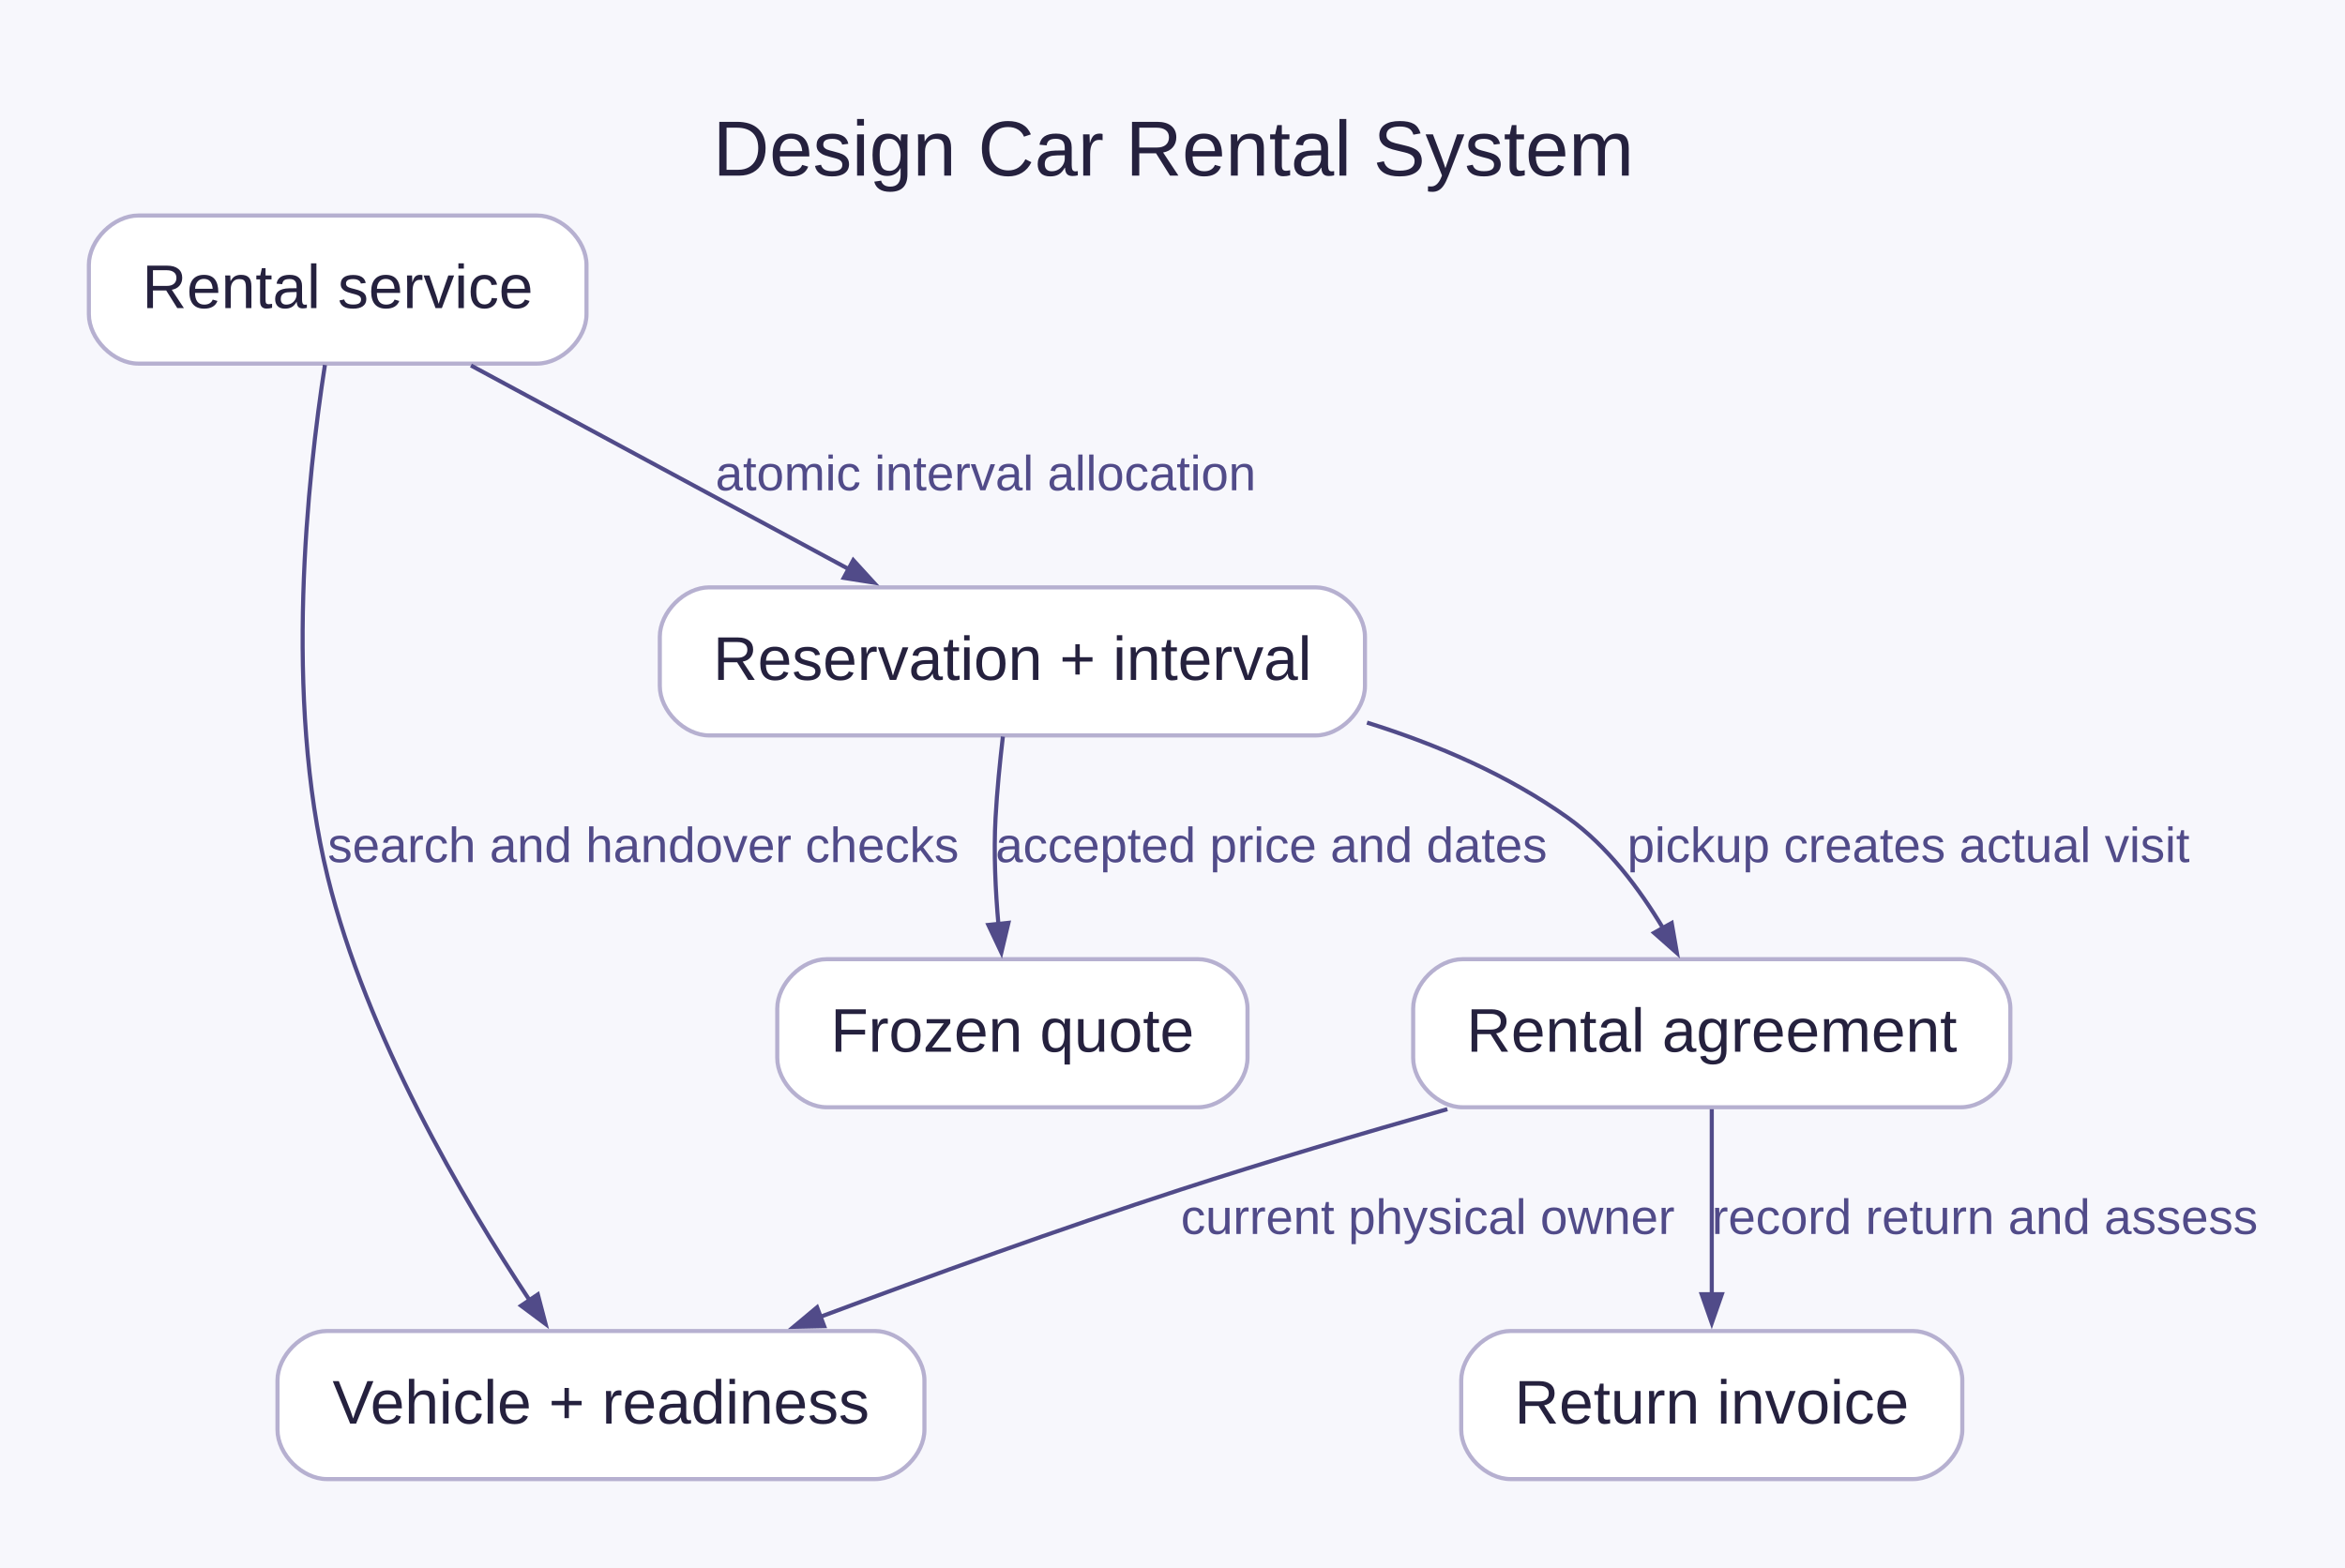
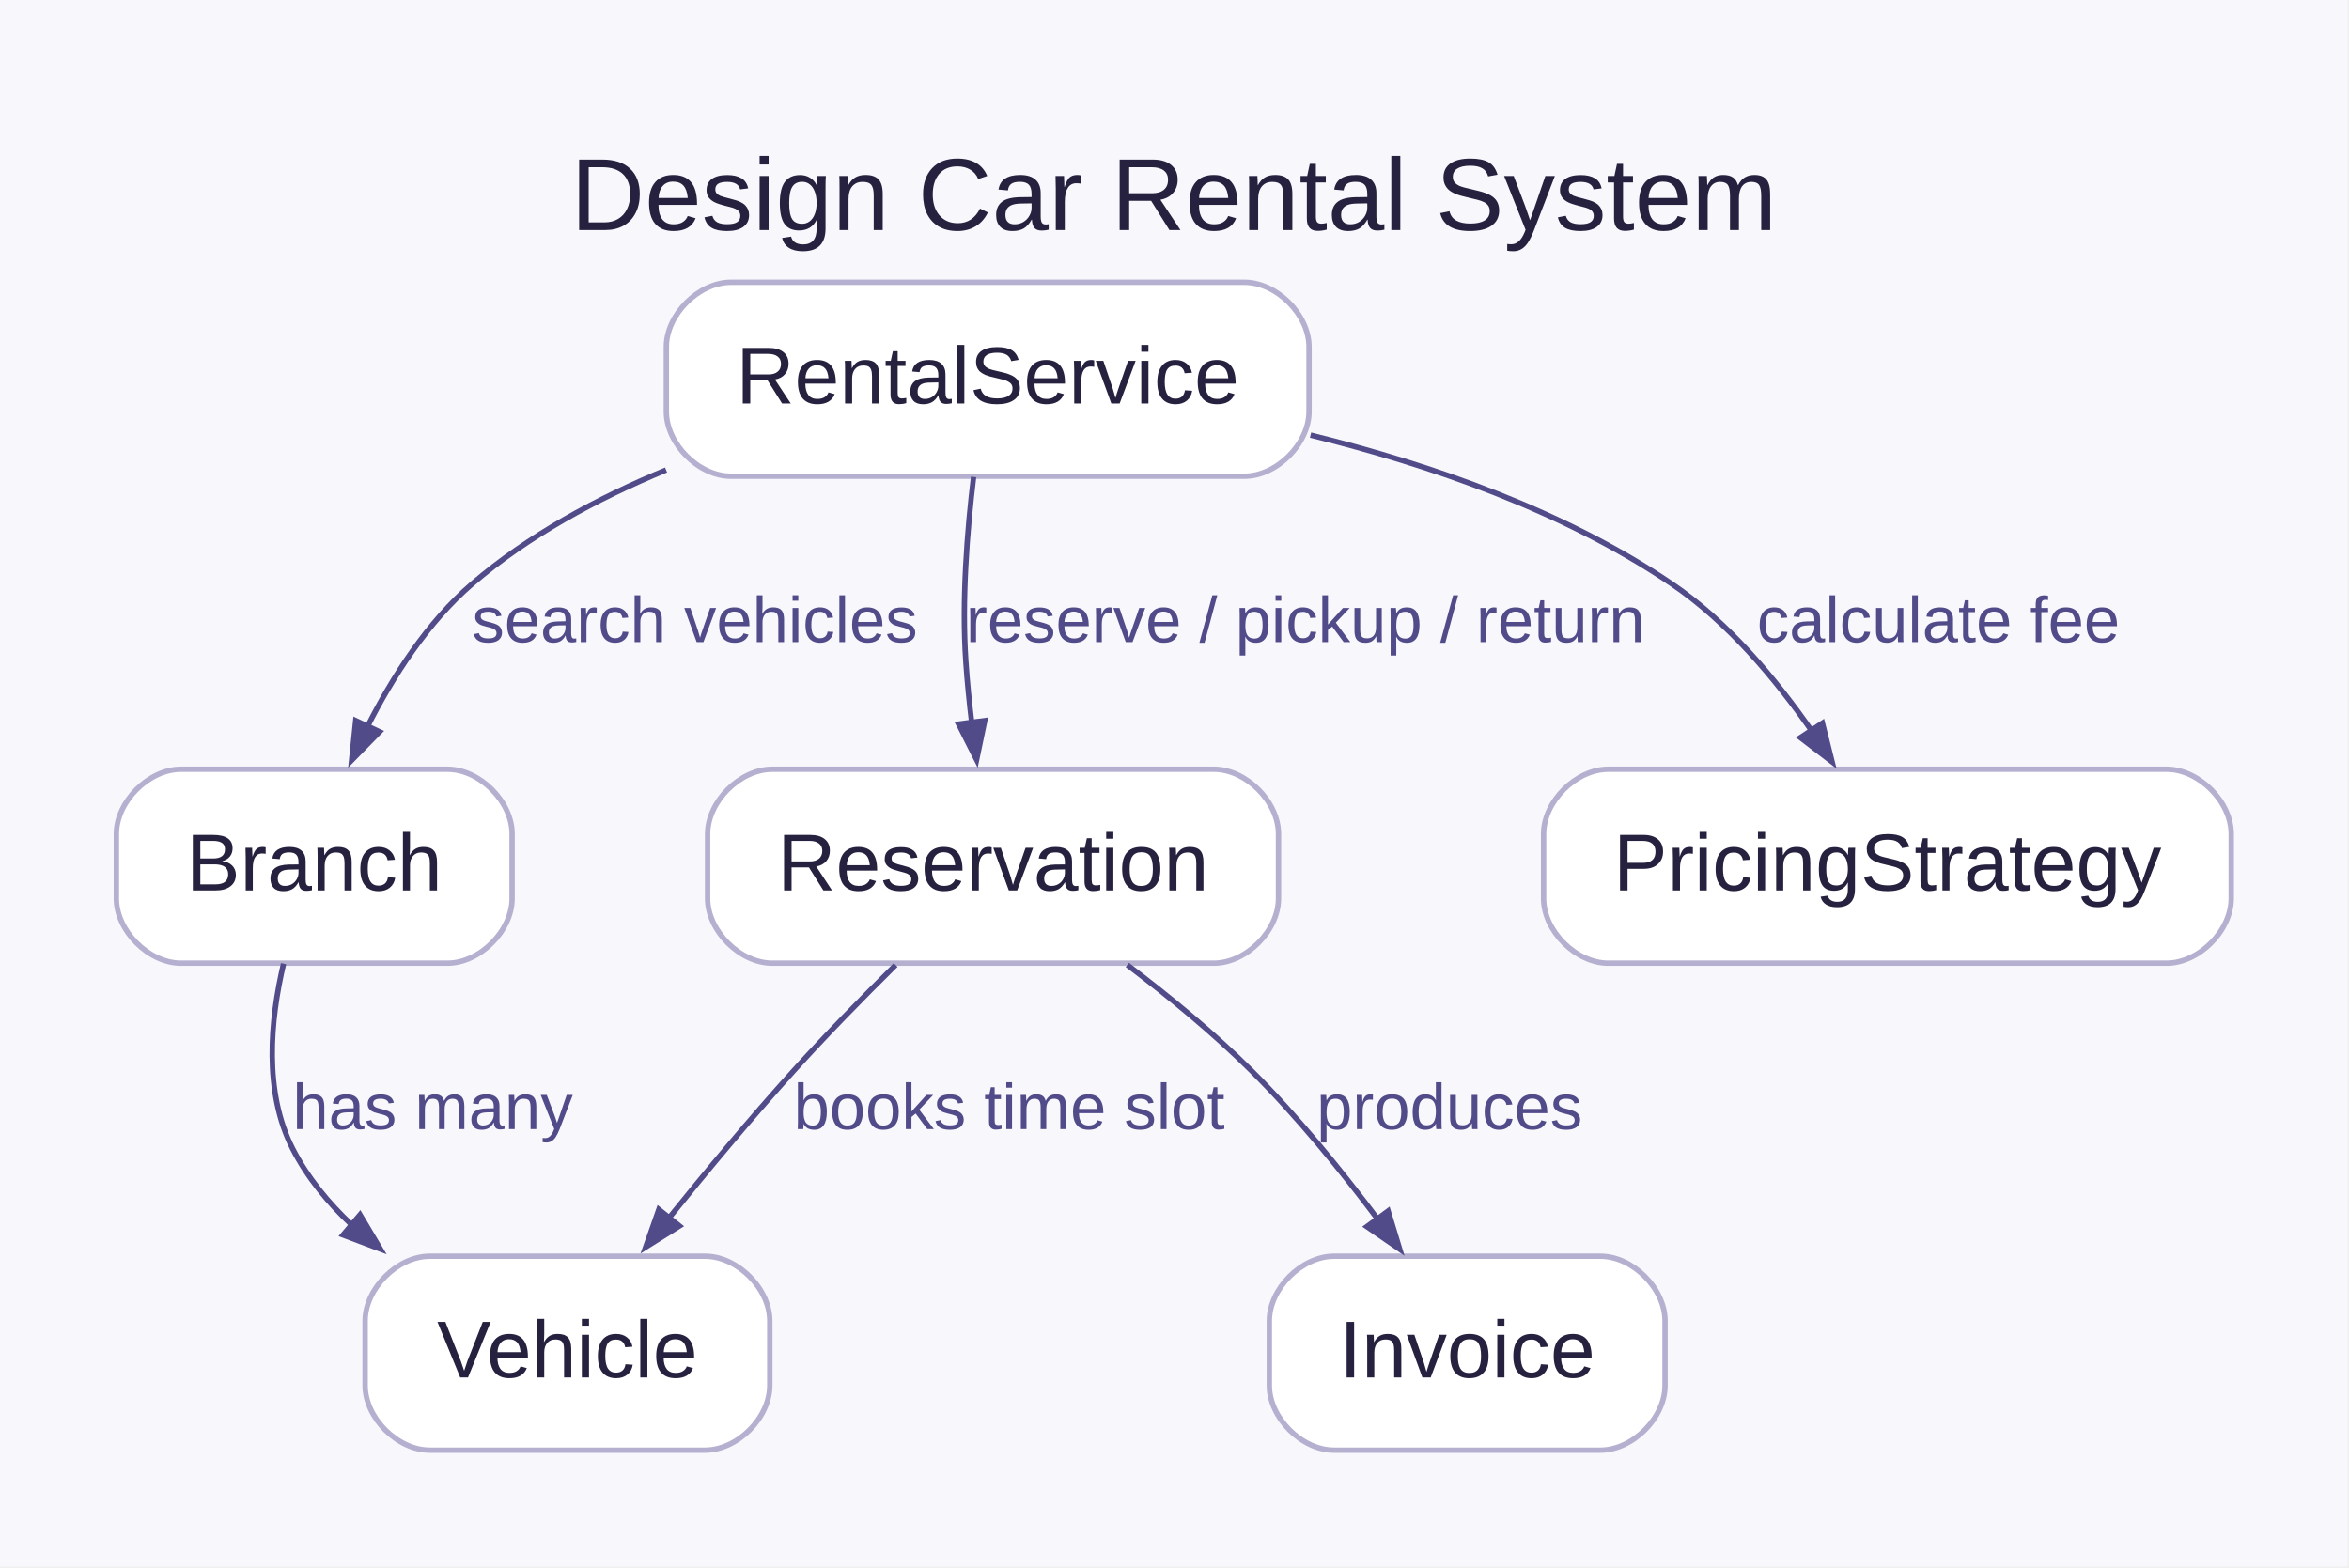
- <svg xmlns="http://www.w3.org/2000/svg" width="570pt" height="381pt" viewBox="0.00 0.00 570.00 381.00" role="img" aria-labelledby="answer-title answer-desc">
-   <g id="graph0" class="graph" transform="scale(1 1) rotate(0) translate(21.6 359.6)">
-     <polygon fill="#f7f7fc" stroke="none" points="-21.6,21.6 -21.6,-359.6 548.81,-359.6 548.81,21.6 -21.6,21.6" />
-     <text xml:space="preserve" text-anchor="middle" x="263.61" y="-316.9" font-family="Arial" font-size="19.00" fill="#25213e">Design Car Rental System</text>
+ <svg xmlns="http://www.w3.org/2000/svg" width="436pt" height="291pt" viewBox="0.00 0.00 436.00 291.00" role="img" aria-labelledby="answer-title answer-desc">
+   <g id="graph0" class="graph" transform="scale(1 1) rotate(0) translate(21.6 269.2)">
+     <polygon fill="#f7f7fc" stroke="none" points="-21.6,21.6 -21.6,-269.2 414.14,-269.2 414.14,21.6 -21.6,21.6" />
+     <text xml:space="preserve" text-anchor="middle" x="196.27" y="-226.5" font-family="Arial" font-size="19.00" fill="#25213e">Design Car Rental System</text>
    <g id="node1" class="node">
-       <path fill="#ffffff" stroke="#b6b0d0" d="M108.96,-307.2C108.96,-307.2 12,-307.2 12,-307.2 6,-307.2 0,-301.2 0,-295.2 0,-295.2 0,-283.2 0,-283.2 0,-277.2 6,-271.2 12,-271.2 12,-271.2 108.96,-271.2 108.96,-271.2 114.96,-271.2 120.96,-277.2 120.96,-283.2 120.96,-283.2 120.96,-295.2 120.96,-295.2 120.96,-301.2 114.96,-307.2 108.96,-307.2" />
-       <text xml:space="preserve" text-anchor="middle" x="60.48" y="-284.7" font-family="Arial" font-size="15.00" fill="#25213e">Rental service</text>
+       <path fill="#ffffff" stroke="#b6b0d0" d="M209.37,-216.8C209.37,-216.8 114.08,-216.8 114.08,-216.8 108.08,-216.8 102.08,-210.8 102.08,-204.8 102.08,-204.8 102.08,-192.8 102.08,-192.8 102.08,-186.8 108.08,-180.8 114.08,-180.8 114.08,-180.8 209.37,-180.8 209.37,-180.8 215.37,-180.8 221.37,-186.8 221.37,-192.8 221.37,-192.8 221.37,-204.8 221.37,-204.8 221.37,-210.8 215.37,-216.8 209.37,-216.8" />
+       <text xml:space="preserve" text-anchor="middle" x="161.72" y="-194.3" font-family="Arial" font-size="15.00" fill="#25213e">RentalService</text>
    </g>
    <g id="node2" class="node">
-       <path fill="#ffffff" stroke="#b6b0d0" d="M191.1,-36C191.1,-36 57.85,-36 57.85,-36 51.85,-36 45.85,-30 45.85,-24 45.85,-24 45.85,-12 45.85,-12 45.85,-6 51.85,0 57.85,0 57.85,0 191.1,0 191.1,0 197.1,0 203.1,-6 203.1,-12 203.1,-12 203.1,-24 203.1,-24 203.1,-30 197.1,-36 191.1,-36" />
-       <text xml:space="preserve" text-anchor="middle" x="124.48" y="-13.5" font-family="Arial" font-size="15.00" fill="#25213e">Vehicle + readiness</text>
+       <path fill="#ffffff" stroke="#b6b0d0" d="M61.45,-126.4C61.45,-126.4 12,-126.4 12,-126.4 6,-126.4 0,-120.4 0,-114.4 0,-114.4 0,-102.4 0,-102.4 0,-96.4 6,-90.4 12,-90.4 12,-90.4 61.45,-90.4 61.45,-90.4 67.45,-90.4 73.45,-96.4 73.45,-102.4 73.45,-102.4 73.45,-114.4 73.45,-114.4 73.45,-120.4 67.45,-126.4 61.45,-126.4" />
+       <text xml:space="preserve" text-anchor="middle" x="36.72" y="-103.9" font-family="Arial" font-size="15.00" fill="#25213e">Branch</text>
    </g>
    <g id="edge1" class="edge">
-       <path fill="none" stroke="#514b89" d="M57.38,-270.86C53.18,-243.82 47.33,-190.16 58.05,-146.4 67.51,-107.81 90.91,-67.92 107.25,-43.29" />
-       <polygon fill="#514b89" stroke="#514b89" points="109.13,-44.89 111.01,-37.71 105.06,-42.15 109.13,-44.89" />
-       <text xml:space="preserve" text-anchor="middle" x="134.77" y="-150" font-family="Arial" font-size="12.00" fill="#514b89">search and handover checks</text>
+       <path fill="none" stroke="#514b89" d="M102.03,-181.96C89.21,-176.66 76.41,-169.75 66.02,-160.8 57.75,-153.68 51.3,-143.62 46.58,-134.28" />
+       <polygon fill="#514b89" stroke="#514b89" points="48.85,-133.36 43.66,-128.06 44.42,-135.43 48.85,-133.36" />
+       <text xml:space="preserve" text-anchor="middle" x="107.37" y="-150" font-family="Arial" font-size="12.00" fill="#514b89">search vehicles</text>
+     </g>
+     <g id="node4" class="node">
+       <path fill="#ffffff" stroke="#b6b0d0" d="M203.7,-126.4C203.7,-126.4 121.74,-126.4 121.74,-126.4 115.74,-126.4 109.74,-120.4 109.74,-114.4 109.74,-114.4 109.74,-102.4 109.74,-102.4 109.74,-96.4 115.74,-90.4 121.74,-90.4 121.74,-90.4 203.7,-90.4 203.7,-90.4 209.7,-90.4 215.7,-96.4 215.7,-102.4 215.7,-102.4 215.7,-114.4 215.7,-114.4 215.7,-120.4 209.7,-126.4 203.7,-126.4" />
+       <text xml:space="preserve" text-anchor="middle" x="162.72" y="-103.9" font-family="Arial" font-size="15.00" fill="#25213e">Reservation</text>
+     </g>
+     <g id="edge3" class="edge">
+       <path fill="none" stroke="#514b89" d="M159.11,-180.67C157.91,-170.68 156.89,-157.83 157.67,-146.4 157.92,-142.66 158.32,-138.72 158.78,-134.87" />
+       <polygon fill="#514b89" stroke="#514b89" points="161.18,-135.43 159.67,-128.17 156.32,-134.79 161.18,-135.43" />
+       <text xml:space="preserve" text-anchor="middle" x="220.7" y="-150" font-family="Arial" font-size="12.00" fill="#514b89">reserve / pickup / return</text>
+     </g>
+     <g id="node5" class="node">
+       <path fill="#ffffff" stroke="#b6b0d0" d="M380.54,-126.4C380.54,-126.4 276.91,-126.4 276.91,-126.4 270.91,-126.4 264.91,-120.4 264.91,-114.4 264.91,-114.4 264.91,-102.4 264.91,-102.4 264.91,-96.4 270.91,-90.4 276.91,-90.4 276.91,-90.4 380.54,-90.4 380.54,-90.4 386.54,-90.4 392.54,-96.4 392.54,-102.4 392.54,-102.4 392.54,-114.4 392.54,-114.4 392.54,-120.4 386.54,-126.4 380.54,-126.4" />
+       <text xml:space="preserve" text-anchor="middle" x="328.72" y="-103.9" font-family="Arial" font-size="15.00" fill="#25213e">PricingStrategy</text>
+     </g>
+     <g id="edge5" class="edge">
+       <path fill="none" stroke="#514b89" d="M221.65,-188.43C244.06,-182.92 268.87,-174.28 288.72,-160.8 299.11,-153.75 308.01,-143.14 314.76,-133.39" />
+       <polygon fill="#514b89" stroke="#514b89" points="316.66,-134.97 318.46,-127.77 312.57,-132.28 316.66,-134.97" />
+       <text xml:space="preserve" text-anchor="middle" x="338.18" y="-150" font-family="Arial" font-size="12.00" fill="#514b89">calculate fee</text>
    </g>
    <g id="node3" class="node">
-       <path fill="#ffffff" stroke="#b6b0d0" d="M298.18,-216.8C298.18,-216.8 150.78,-216.8 150.78,-216.8 144.78,-216.8 138.78,-210.8 138.78,-204.8 138.78,-204.8 138.78,-192.8 138.78,-192.8 138.78,-186.8 144.78,-180.8 150.78,-180.8 150.78,-180.8 298.18,-180.8 298.18,-180.8 304.18,-180.8 310.18,-186.8 310.18,-192.8 310.18,-192.8 310.18,-204.8 310.18,-204.8 310.18,-210.8 304.18,-216.8 298.18,-216.8" />
-       <text xml:space="preserve" text-anchor="middle" x="224.48" y="-194.3" font-family="Arial" font-size="15.00" fill="#25213e">Reservation + interval</text>
+       <path fill="#ffffff" stroke="#b6b0d0" d="M109.28,-36C109.28,-36 58.17,-36 58.17,-36 52.17,-36 46.17,-30 46.17,-24 46.17,-24 46.17,-12 46.17,-12 46.17,-6 52.17,0 58.17,0 58.17,0 109.28,0 109.28,0 115.28,0 121.28,-6 121.28,-12 121.28,-12 121.28,-24 121.28,-24 121.28,-30 115.28,-36 109.28,-36" />
+       <text xml:space="preserve" text-anchor="middle" x="83.72" y="-13.5" font-family="Arial" font-size="15.00" fill="#25213e">Vehicle</text>
    </g>
    <g id="edge2" class="edge">
-       <path fill="none" stroke="#514b89" d="M92.88,-270.74C119.27,-256.51 156.65,-236.36 184.83,-221.17" />
-       <polygon fill="#514b89" stroke="#514b89" points="185.81,-223.42 190.81,-217.95 183.49,-219.11 185.81,-223.42" />
-       <text xml:space="preserve" text-anchor="middle" x="218" y="-240.4" font-family="Arial" font-size="12.00" fill="#514b89">atomic interval allocation</text>
-     </g>
-     <g id="node4" class="node">
-       <path fill="#ffffff" stroke="#b6b0d0" d="M269.63,-126.4C269.63,-126.4 179.33,-126.4 179.33,-126.4 173.33,-126.4 167.33,-120.4 167.33,-114.4 167.33,-114.4 167.33,-102.4 167.33,-102.4 167.33,-96.4 173.33,-90.4 179.33,-90.4 179.33,-90.4 269.63,-90.4 269.63,-90.4 275.63,-90.4 281.63,-96.4 281.63,-102.4 281.63,-102.4 281.63,-114.4 281.63,-114.4 281.63,-120.4 275.63,-126.4 269.63,-126.4" />
-       <text xml:space="preserve" text-anchor="middle" x="224.48" y="-103.9" font-family="Arial" font-size="15.00" fill="#25213e">Frozen quote</text>
-     </g>
-     <g id="edge3" class="edge">
-       <path fill="none" stroke="#514b89" d="M222.17,-180.52C221.45,-174.31 220.74,-167.25 220.39,-160.8 219.92,-152.31 220.36,-143.04 221.1,-134.74" />
-       <polygon fill="#514b89" stroke="#514b89" points="223.52,-135.24 221.8,-128.02 218.64,-134.73 223.52,-135.24" />
-       <text xml:space="preserve" text-anchor="middle" x="287.43" y="-150" font-family="Arial" font-size="12.00" fill="#514b89">accepted price and dates</text>
-     </g>
-     <g id="node5" class="node">
-       <path fill="#ffffff" stroke="#b6b0d0" d="M455.06,-126.4C455.06,-126.4 333.9,-126.4 333.9,-126.4 327.9,-126.4 321.9,-120.4 321.9,-114.4 321.9,-114.4 321.9,-102.4 321.9,-102.4 321.9,-96.4 327.9,-90.4 333.9,-90.4 333.9,-90.4 455.06,-90.4 455.06,-90.4 461.06,-90.4 467.06,-96.4 467.06,-102.4 467.06,-102.4 467.06,-114.4 467.06,-114.4 467.06,-120.4 461.06,-126.4 455.06,-126.4" />
-       <text xml:space="preserve" text-anchor="middle" x="394.48" y="-103.9" font-family="Arial" font-size="15.00" fill="#25213e">Rental agreement</text>
+       <path fill="none" stroke="#514b89" d="M31.03,-90.31C28.57,-79.86 27.33,-66.52 32.7,-56 35.43,-50.64 39.35,-45.87 43.81,-41.7" />
+       <polygon fill="#514b89" stroke="#514b89" points="45.22,-43.71 49.01,-37.33 42.07,-39.95 45.22,-43.71" />
+       <text xml:space="preserve" text-anchor="middle" x="58.71" y="-59.6" font-family="Arial" font-size="12.00" fill="#514b89">has many</text>
    </g>
    <g id="edge4" class="edge">
-       <path fill="none" stroke="#514b89" d="M310.68,-183.92C327.86,-178.55 345.04,-171.11 359.48,-160.8 369.14,-153.9 376.96,-143.44 382.74,-133.76" />
-       <polygon fill="#514b89" stroke="#514b89" points="384.74,-135.2 386.01,-127.9 380.46,-132.81 384.74,-135.2" />
-       <text xml:space="preserve" text-anchor="middle" x="442.28" y="-150" font-family="Arial" font-size="12.00" fill="#514b89">pickup creates actual visit</text>
-     </g>
-     <g id="edge5" class="edge">
-       <path fill="none" stroke="#514b89" d="M330.21,-89.94C309.44,-84.04 286.37,-77.21 265.43,-70.4 236.25,-60.91 204.07,-49.27 177.84,-39.47" />
-       <polygon fill="#514b89" stroke="#514b89" points="178.73,-37.18 171.32,-37.02 177.01,-41.77 178.73,-37.18" />
-       <text xml:space="preserve" text-anchor="middle" x="325.45" y="-59.6" font-family="Arial" font-size="12.00" fill="#514b89">current physical owner</text>
+       <path fill="none" stroke="#514b89" d="M144.64,-90.06C138.49,-83.98 131.66,-77.01 125.69,-70.4 117.81,-61.69 109.54,-51.76 102.46,-42.96" />
+       <polygon fill="#514b89" stroke="#514b89" points="104.52,-41.62 98.23,-37.68 100.69,-44.68 104.52,-41.62" />
+       <text xml:space="preserve" text-anchor="middle" x="165.71" y="-59.6" font-family="Arial" font-size="12.00" fill="#514b89">books time slot</text>
    </g>
    <g id="node6" class="node">
-       <path fill="#ffffff" stroke="#b6b0d0" d="M443.38,-36C443.38,-36 345.58,-36 345.58,-36 339.58,-36 333.58,-30 333.58,-24 333.58,-24 333.58,-12 333.58,-12 333.58,-6 339.58,0 345.58,0 345.58,0 443.38,0 443.38,0 449.38,0 455.38,-6 455.38,-12 455.38,-12 455.38,-24 455.38,-24 455.38,-30 449.38,-36 443.38,-36" />
-       <text xml:space="preserve" text-anchor="middle" x="394.48" y="-13.5" font-family="Arial" font-size="15.00" fill="#25213e">Return invoice</text>
+       <path fill="#ffffff" stroke="#b6b0d0" d="M275.45,-36C275.45,-36 226,-36 226,-36 220,-36 214,-30 214,-24 214,-24 214,-12 214,-12 214,-6 220,0 226,0 226,0 275.45,0 275.45,0 281.45,0 287.45,-6 287.45,-12 287.45,-12 287.45,-24 287.45,-24 287.45,-30 281.45,-36 275.45,-36" />
+       <text xml:space="preserve" text-anchor="middle" x="250.72" y="-13.5" font-family="Arial" font-size="15.00" fill="#25213e">Invoice</text>
    </g>
    <g id="edge6" class="edge">
-       <path fill="none" stroke="#514b89" d="M394.48,-89.94C394.48,-76.98 394.48,-59.12 394.48,-44.56" />
-       <polygon fill="#514b89" stroke="#514b89" points="396.93,-44.94 394.48,-37.94 392.03,-44.94 396.93,-44.94" />
-       <text xml:space="preserve" text-anchor="middle" x="460.85" y="-59.6" font-family="Arial" font-size="12.00" fill="#514b89">record return and assess</text>
+       <path fill="none" stroke="#514b89" d="M187.64,-90.08C195.38,-84.22 203.71,-77.38 210.72,-70.4 219.15,-62.01 227.41,-51.84 234.21,-42.76" />
+       <polygon fill="#514b89" stroke="#514b89" points="236.05,-44.4 238.21,-37.3 232.1,-41.5 236.05,-44.4" />
+       <text xml:space="preserve" text-anchor="middle" x="247.44" y="-59.6" font-family="Arial" font-size="12.00" fill="#514b89">produces</text>
    </g>
  </g>
</svg>
